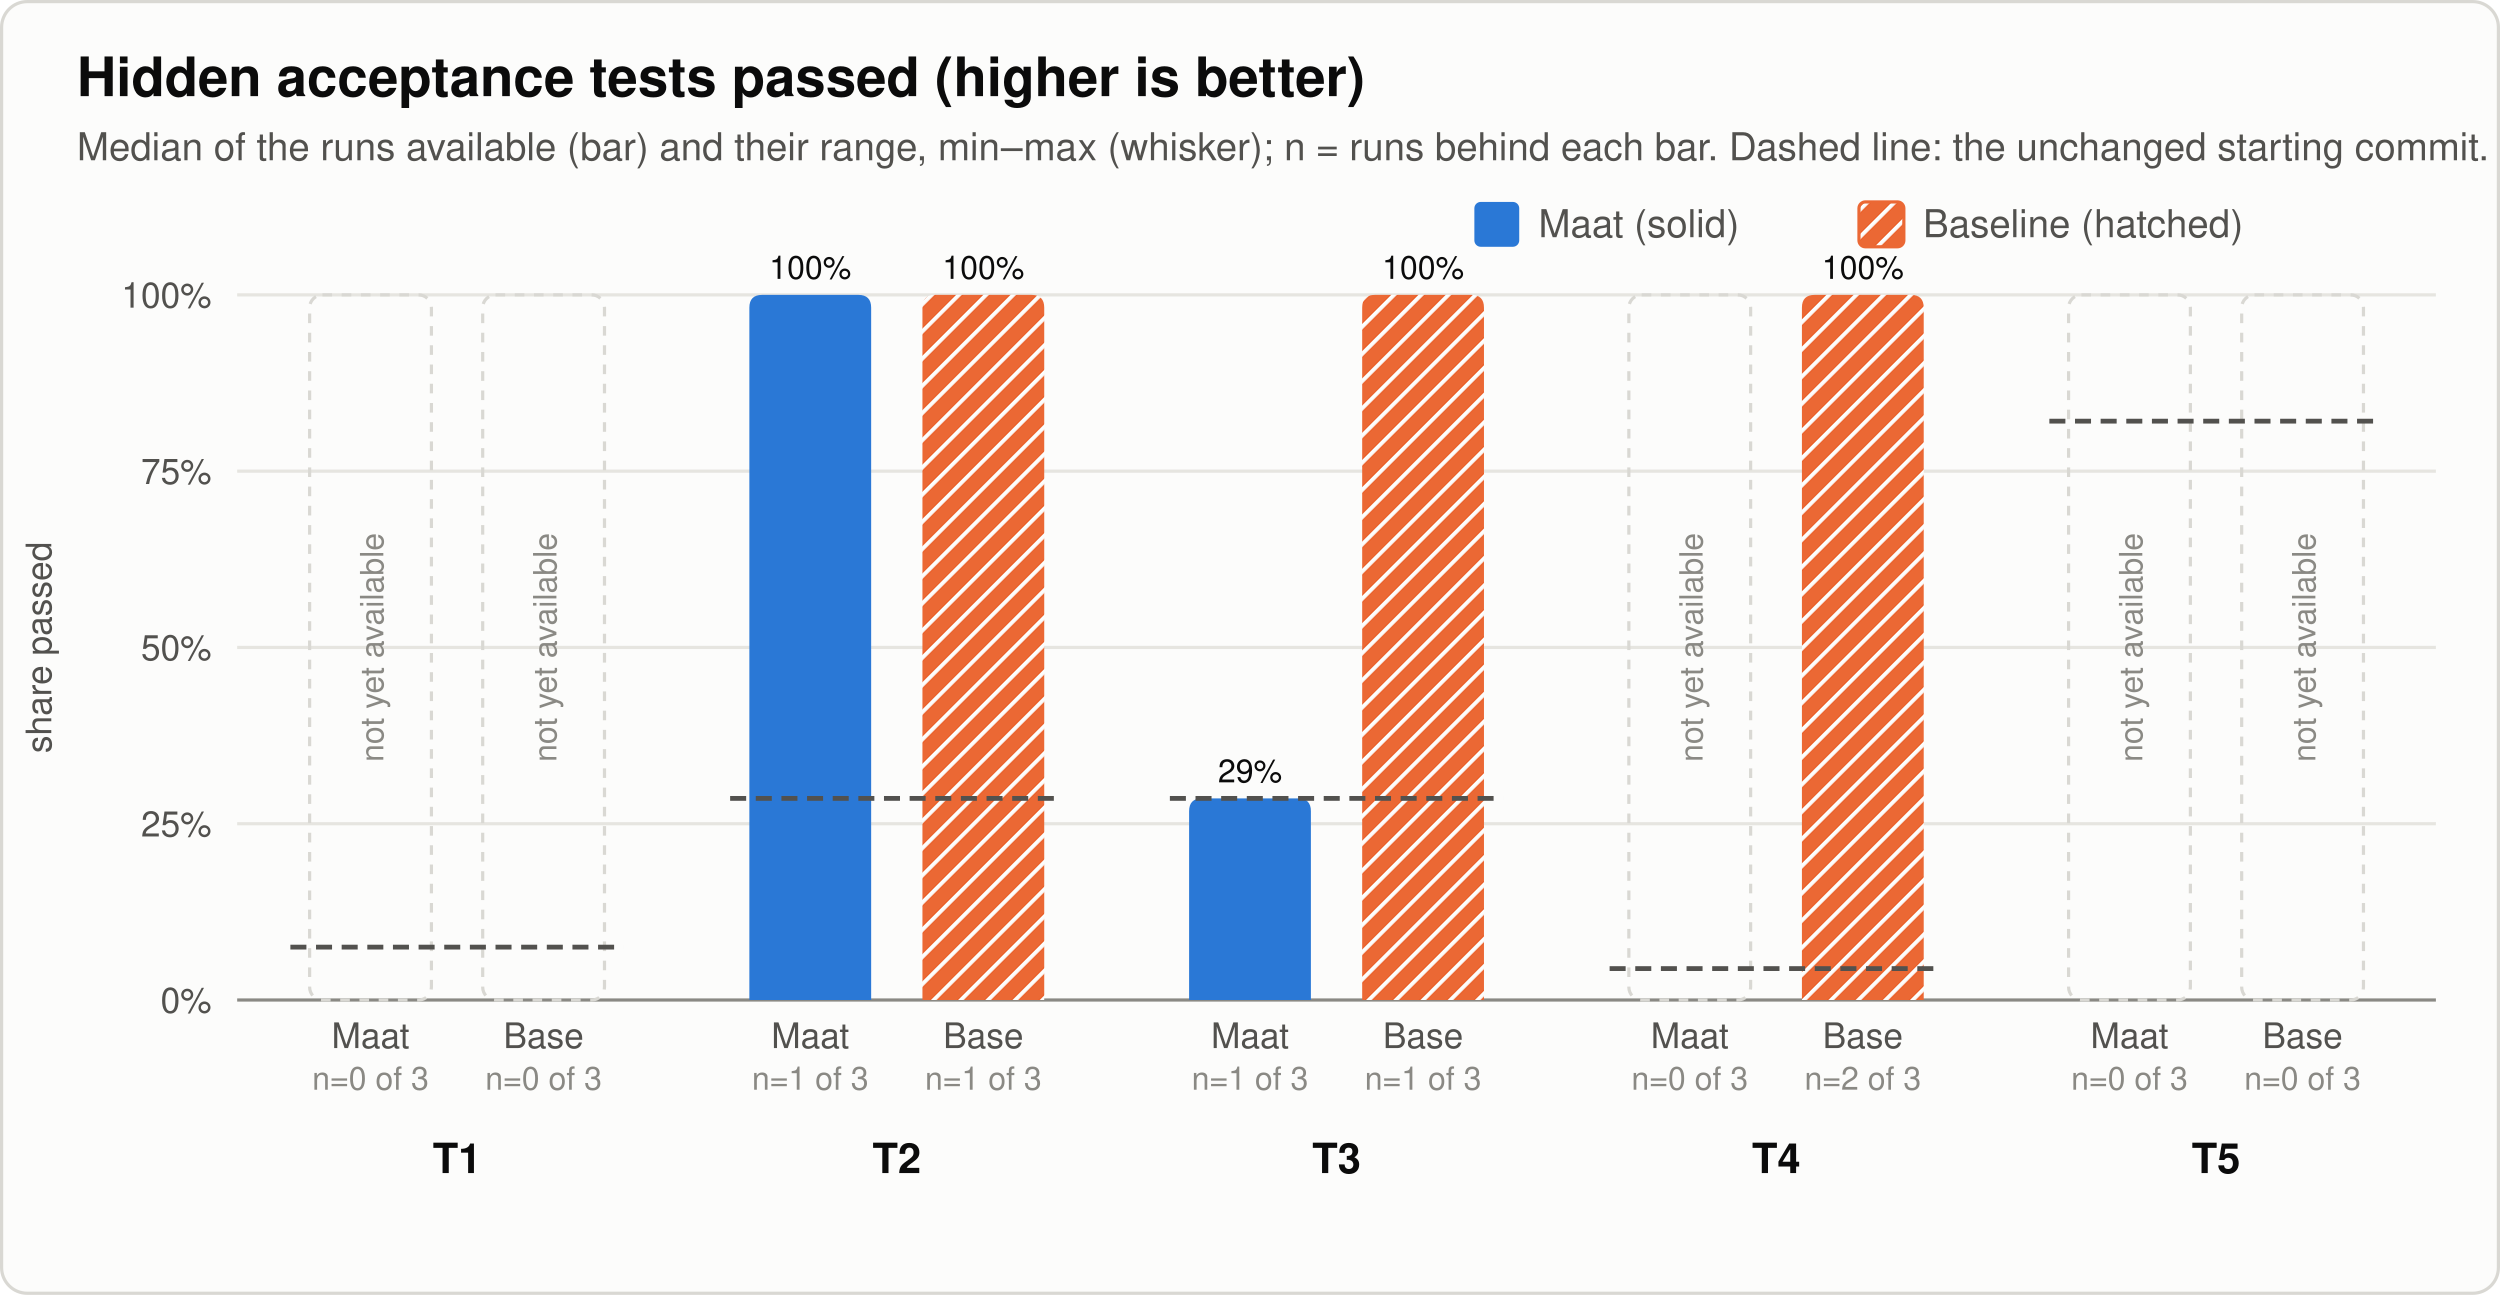
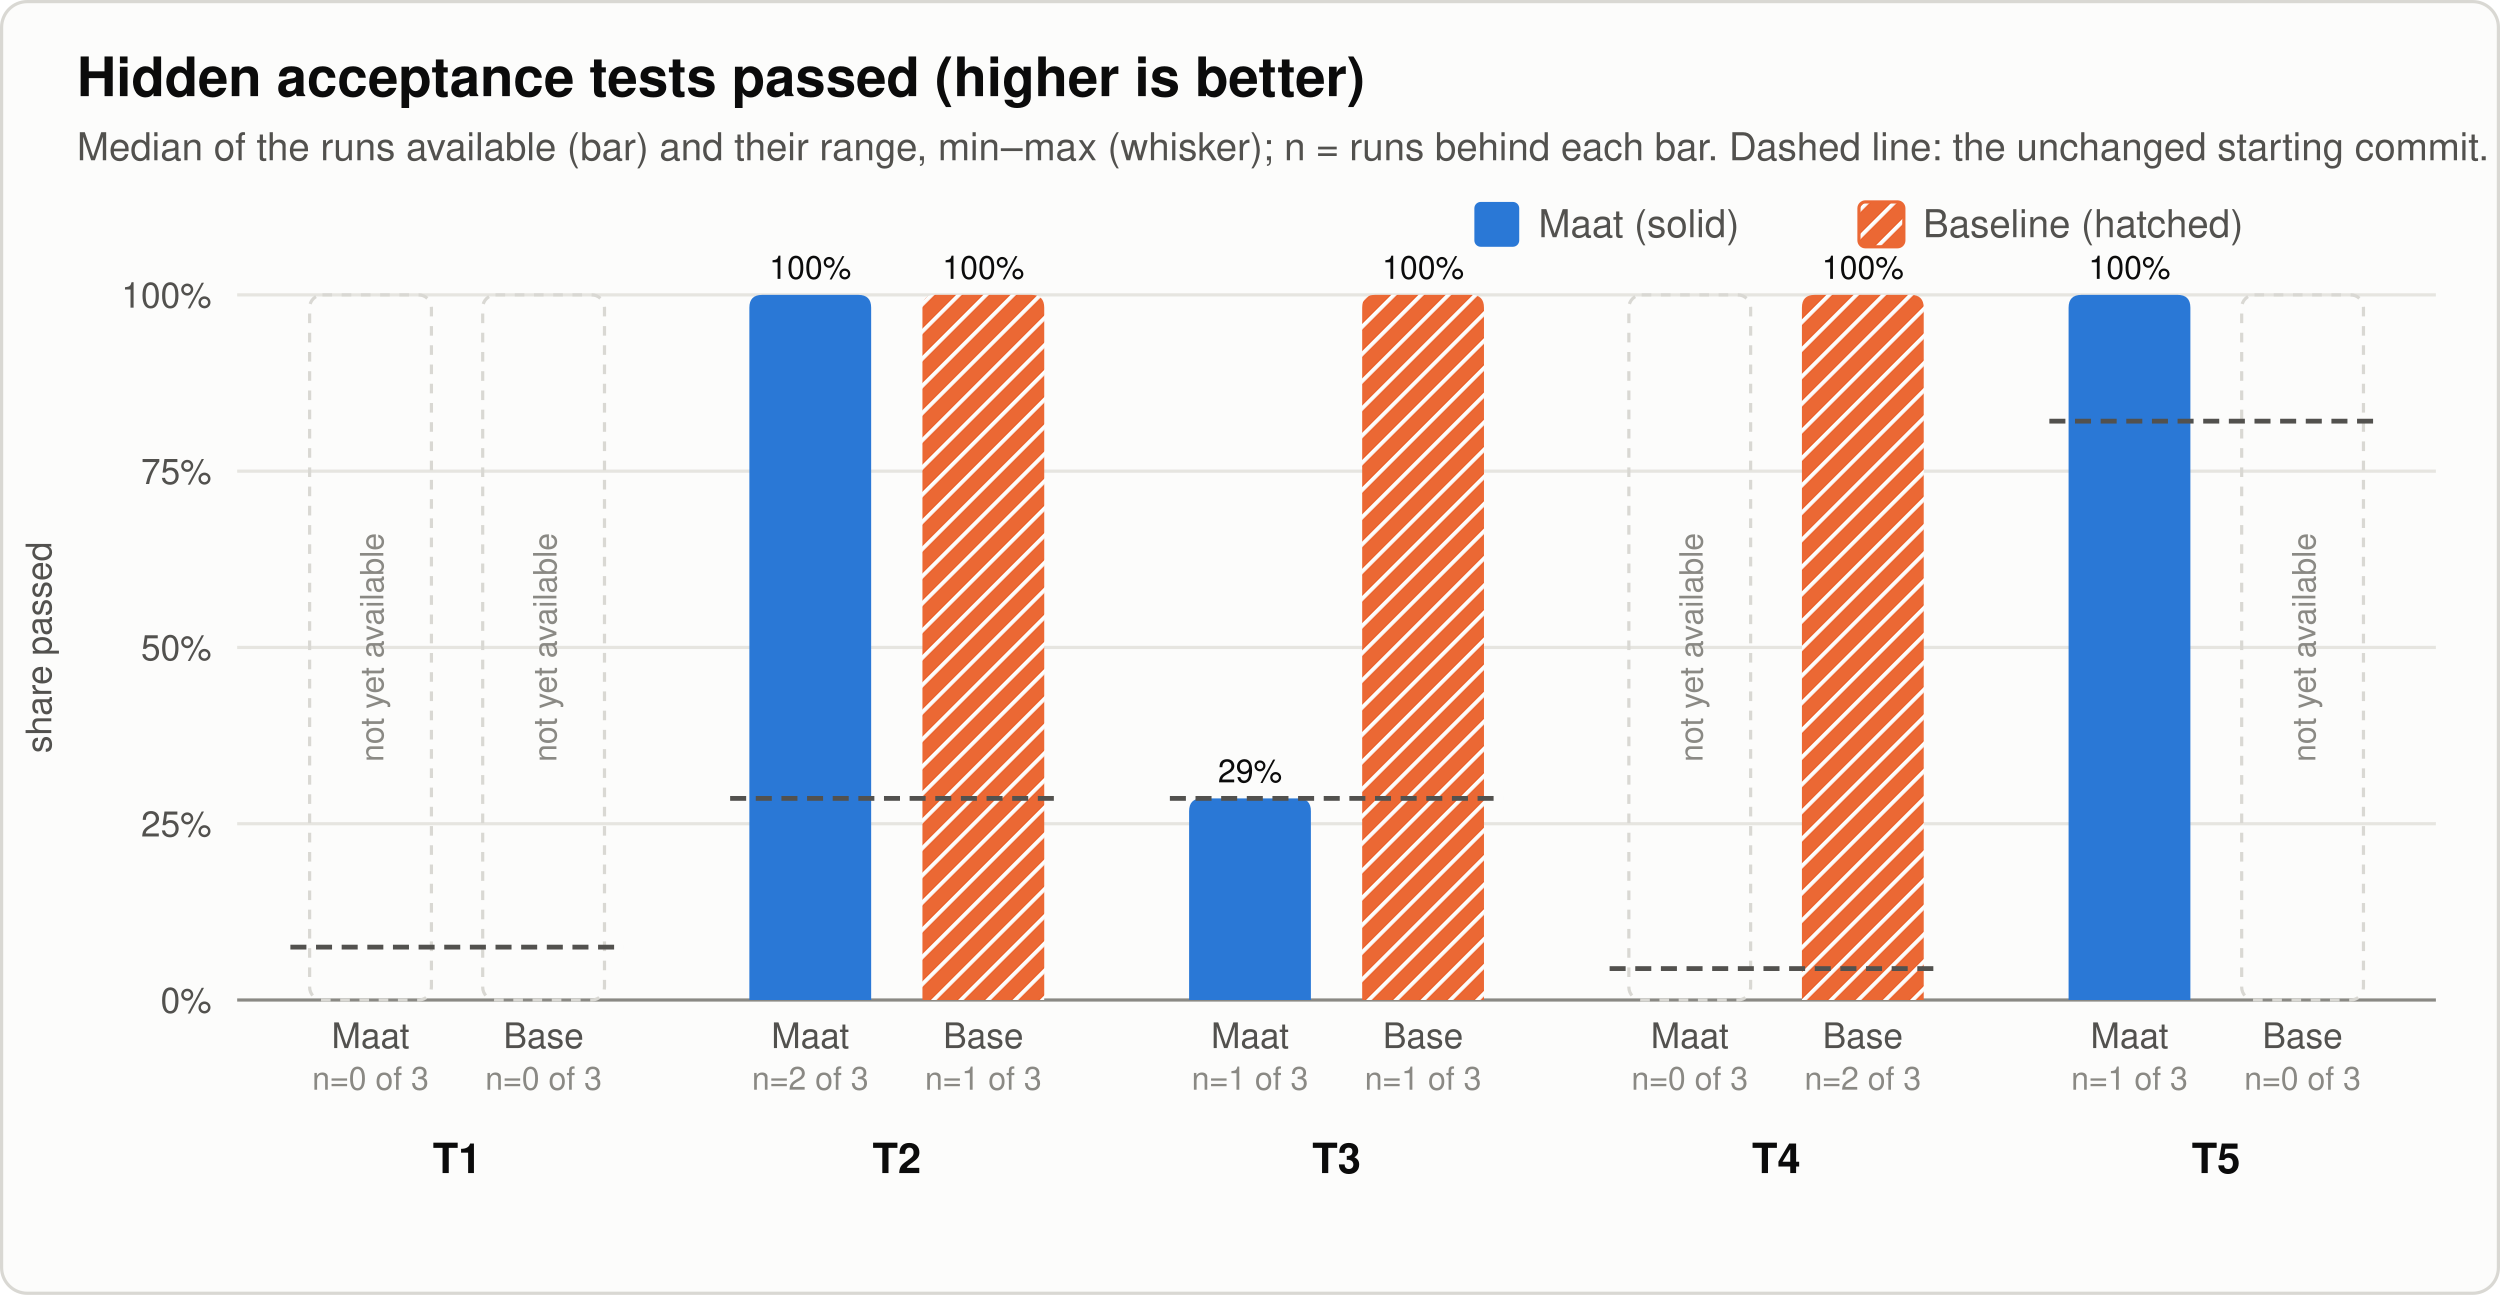
<svg xmlns="http://www.w3.org/2000/svg" width="780" height="404" viewBox="0 0 780 404" role="img" aria-labelledby="t d" font-family="-apple-system, 'Segoe UI', Helvetica, Arial, sans-serif">
  <defs>
    <pattern id="hatch" patternUnits="userSpaceOnUse" width="6" height="6" patternTransform="rotate(45)">
      <rect width="6" height="6" fill="#eb6834" />
      <line x1="0" y1="0" x2="0" y2="6" stroke="#fcfcfb" stroke-width="2.4" />
    </pattern>
  </defs>
  <rect x="0.5" y="0.5" width="779" height="403" rx="8" fill="#fcfcfb" stroke="#d9d8d3" />
  <text x="24" y="30" font-size="17" fill="#0b0b0b" text-anchor="start" font-weight="600">Hidden acceptance tests passed (higher is better)</text>
  <text x="24" y="50" font-size="12" fill="#52514e" text-anchor="start">Median of the runs available (bar) and their range, min–max (whisker); n = runs behind each bar. Dashed line: the unchanged starting commit.</text>
  <rect x="460" y="63" width="14" height="14" rx="2" fill="#2a78d6" />
  <text x="480" y="74" font-size="12" fill="#52514e" text-anchor="start">Maat (solid)</text>
  <rect x="580" y="63" width="14" height="14" rx="2" fill="url(#hatch)" stroke="#eb6834" stroke-width="1" />
  <text x="600" y="74" font-size="12" fill="#52514e" text-anchor="start">Baseline (hatched)</text>
  <line x1="74" y1="312" x2="760" y2="312" stroke="#8a8984" stroke-width="1" />
  <text x="66" y="316" font-size="11" fill="#52514e" text-anchor="end">0%</text>
  <line x1="74" y1="257" x2="760" y2="257" stroke="#e6e5e0" stroke-width="1" />
  <text x="66" y="261" font-size="11" fill="#52514e" text-anchor="end">25%</text>
  <line x1="74" y1="202" x2="760" y2="202" stroke="#e6e5e0" stroke-width="1" />
  <text x="66" y="206" font-size="11" fill="#52514e" text-anchor="end">50%</text>
  <line x1="74" y1="147" x2="760" y2="147" stroke="#e6e5e0" stroke-width="1" />
  <text x="66" y="151" font-size="11" fill="#52514e" text-anchor="end">75%</text>
  <line x1="74" y1="92" x2="760" y2="92" stroke="#e6e5e0" stroke-width="1" />
  <text x="66" y="96" font-size="11" fill="#52514e" text-anchor="end">100%</text>
  <text x="16" y="202" font-size="11" fill="#52514e" text-anchor="middle" transform="rotate(-90 16 202)">share passed</text>
  <text x="115.6" y="327" font-size="11" fill="#52514e" text-anchor="middle">Maat</text>
  <text x="115.6" y="340" font-size="10" fill="#8a8984" text-anchor="middle">n=0 of 3</text>
  <rect x="96.6" y="92" width="38" height="220" rx="4" fill="none" stroke="#d9d8d3" stroke-dasharray="3 3" />
  <text x="119.6" y="202" font-size="10" fill="#8a8984" text-anchor="middle" transform="rotate(-90 119.6 202)">not yet available</text>
  <text x="169.6" y="327" font-size="11" fill="#52514e" text-anchor="middle">Base</text>
  <text x="169.6" y="340" font-size="10" fill="#8a8984" text-anchor="middle">n=0 of 3</text>
  <rect x="150.6" y="92" width="38" height="220" rx="4" fill="none" stroke="#d9d8d3" stroke-dasharray="3 3" />
  <text x="173.6" y="202" font-size="10" fill="#8a8984" text-anchor="middle" transform="rotate(-90 173.6 202)">not yet available</text>
  <line x1="90.6" y1="295.5" x2="194.6" y2="295.5" stroke="#52514e" stroke-width="1.5" stroke-dasharray="5 3" />
  <text x="142.6" y="366" font-size="13" fill="#0b0b0b" text-anchor="middle" font-weight="600">T1</text>
  <text x="252.8" y="327" font-size="11" fill="#52514e" text-anchor="middle">Maat</text>
-   <text x="252.8" y="340" font-size="10" fill="#8a8984" text-anchor="middle">n=1 of 3</text>
+   <text x="252.8" y="340" font-size="10" fill="#8a8984" text-anchor="middle">n=2 of 3</text>
  <path d="M233.8 312V96Q233.8 92 237.8 92H267.8Q271.8 92 271.8 96V312z" fill="#2a78d6" />
  <text x="252.8" y="87" font-size="10" fill="#0b0b0b" text-anchor="middle">100%</text>
  <text x="306.8" y="327" font-size="11" fill="#52514e" text-anchor="middle">Base</text>
  <text x="306.8" y="340" font-size="10" fill="#8a8984" text-anchor="middle">n=1 of 3</text>
  <path d="M287.8 312V96Q287.8 92 291.8 92H321.8Q325.8 92 325.8 96V312z" fill="url(#hatch)" />
  <text x="306.8" y="87" font-size="10" fill="#0b0b0b" text-anchor="middle">100%</text>
  <line x1="227.8" y1="249.1" x2="331.8" y2="249.1" stroke="#52514e" stroke-width="1.5" stroke-dasharray="5 3" />
  <text x="279.8" y="366" font-size="13" fill="#0b0b0b" text-anchor="middle" font-weight="600">T2</text>
  <text x="390" y="327" font-size="11" fill="#52514e" text-anchor="middle">Maat</text>
  <text x="390" y="340" font-size="10" fill="#8a8984" text-anchor="middle">n=1 of 3</text>
  <path d="M371 312V253.1Q371 249.1 375 249.1H405Q409 249.1 409 253.1V312z" fill="#2a78d6" />
  <text x="390" y="244.1" font-size="10" fill="#0b0b0b" text-anchor="middle">29%</text>
  <text x="444" y="327" font-size="11" fill="#52514e" text-anchor="middle">Base</text>
  <text x="444" y="340" font-size="10" fill="#8a8984" text-anchor="middle">n=1 of 3</text>
  <path d="M425 312V96Q425 92 429 92H459Q463 92 463 96V312z" fill="url(#hatch)" />
  <text x="444" y="87" font-size="10" fill="#0b0b0b" text-anchor="middle">100%</text>
  <line x1="365" y1="249.1" x2="469" y2="249.1" stroke="#52514e" stroke-width="1.5" stroke-dasharray="5 3" />
  <text x="417" y="366" font-size="13" fill="#0b0b0b" text-anchor="middle" font-weight="600">T3</text>
  <text x="527.2" y="327" font-size="11" fill="#52514e" text-anchor="middle">Maat</text>
  <text x="527.2" y="340" font-size="10" fill="#8a8984" text-anchor="middle">n=0 of 3</text>
  <rect x="508.2" y="92" width="38" height="220" rx="4" fill="none" stroke="#d9d8d3" stroke-dasharray="3 3" />
  <text x="531.2" y="202" font-size="10" fill="#8a8984" text-anchor="middle" transform="rotate(-90 531.2 202)">not yet available</text>
  <text x="581.2" y="327" font-size="11" fill="#52514e" text-anchor="middle">Base</text>
  <text x="581.2" y="340" font-size="10" fill="#8a8984" text-anchor="middle">n=2 of 3</text>
  <path d="M562.2 312V96Q562.2 92 566.2 92H596.2Q600.2 92 600.2 96V312z" fill="url(#hatch)" />
  <text x="581.2" y="87" font-size="10" fill="#0b0b0b" text-anchor="middle">100%</text>
  <line x1="502.2" y1="302.2" x2="606.2" y2="302.2" stroke="#52514e" stroke-width="1.5" stroke-dasharray="5 3" />
  <text x="554.2" y="366" font-size="13" fill="#0b0b0b" text-anchor="middle" font-weight="600">T4</text>
  <text x="664.4" y="327" font-size="11" fill="#52514e" text-anchor="middle">Maat</text>
-   <text x="664.4" y="340" font-size="10" fill="#8a8984" text-anchor="middle">n=0 of 3</text>
-   <rect x="645.4" y="92" width="38" height="220" rx="4" fill="none" stroke="#d9d8d3" stroke-dasharray="3 3" />
-   <text x="668.4" y="202" font-size="10" fill="#8a8984" text-anchor="middle" transform="rotate(-90 668.4 202)">not yet available</text>
+   <text x="664.4" y="340" font-size="10" fill="#8a8984" text-anchor="middle">n=1 of 3</text>
+   <path d="M645.4 312V96Q645.4 92 649.4 92H679.4Q683.4 92 683.4 96V312z" fill="#2a78d6" />
+   <text x="664.4" y="87" font-size="10" fill="#0b0b0b" text-anchor="middle">100%</text>
  <text x="718.4" y="327" font-size="11" fill="#52514e" text-anchor="middle">Base</text>
  <text x="718.4" y="340" font-size="10" fill="#8a8984" text-anchor="middle">n=0 of 3</text>
  <rect x="699.4" y="92" width="38" height="220" rx="4" fill="none" stroke="#d9d8d3" stroke-dasharray="3 3" />
  <text x="722.4" y="202" font-size="10" fill="#8a8984" text-anchor="middle" transform="rotate(-90 722.4 202)">not yet available</text>
  <line x1="639.4" y1="131.4" x2="743.4" y2="131.4" stroke="#52514e" stroke-width="1.5" stroke-dasharray="5 3" />
  <text x="691.4" y="366" font-size="13" fill="#0b0b0b" text-anchor="middle" font-weight="600">T5</text>
</svg>
